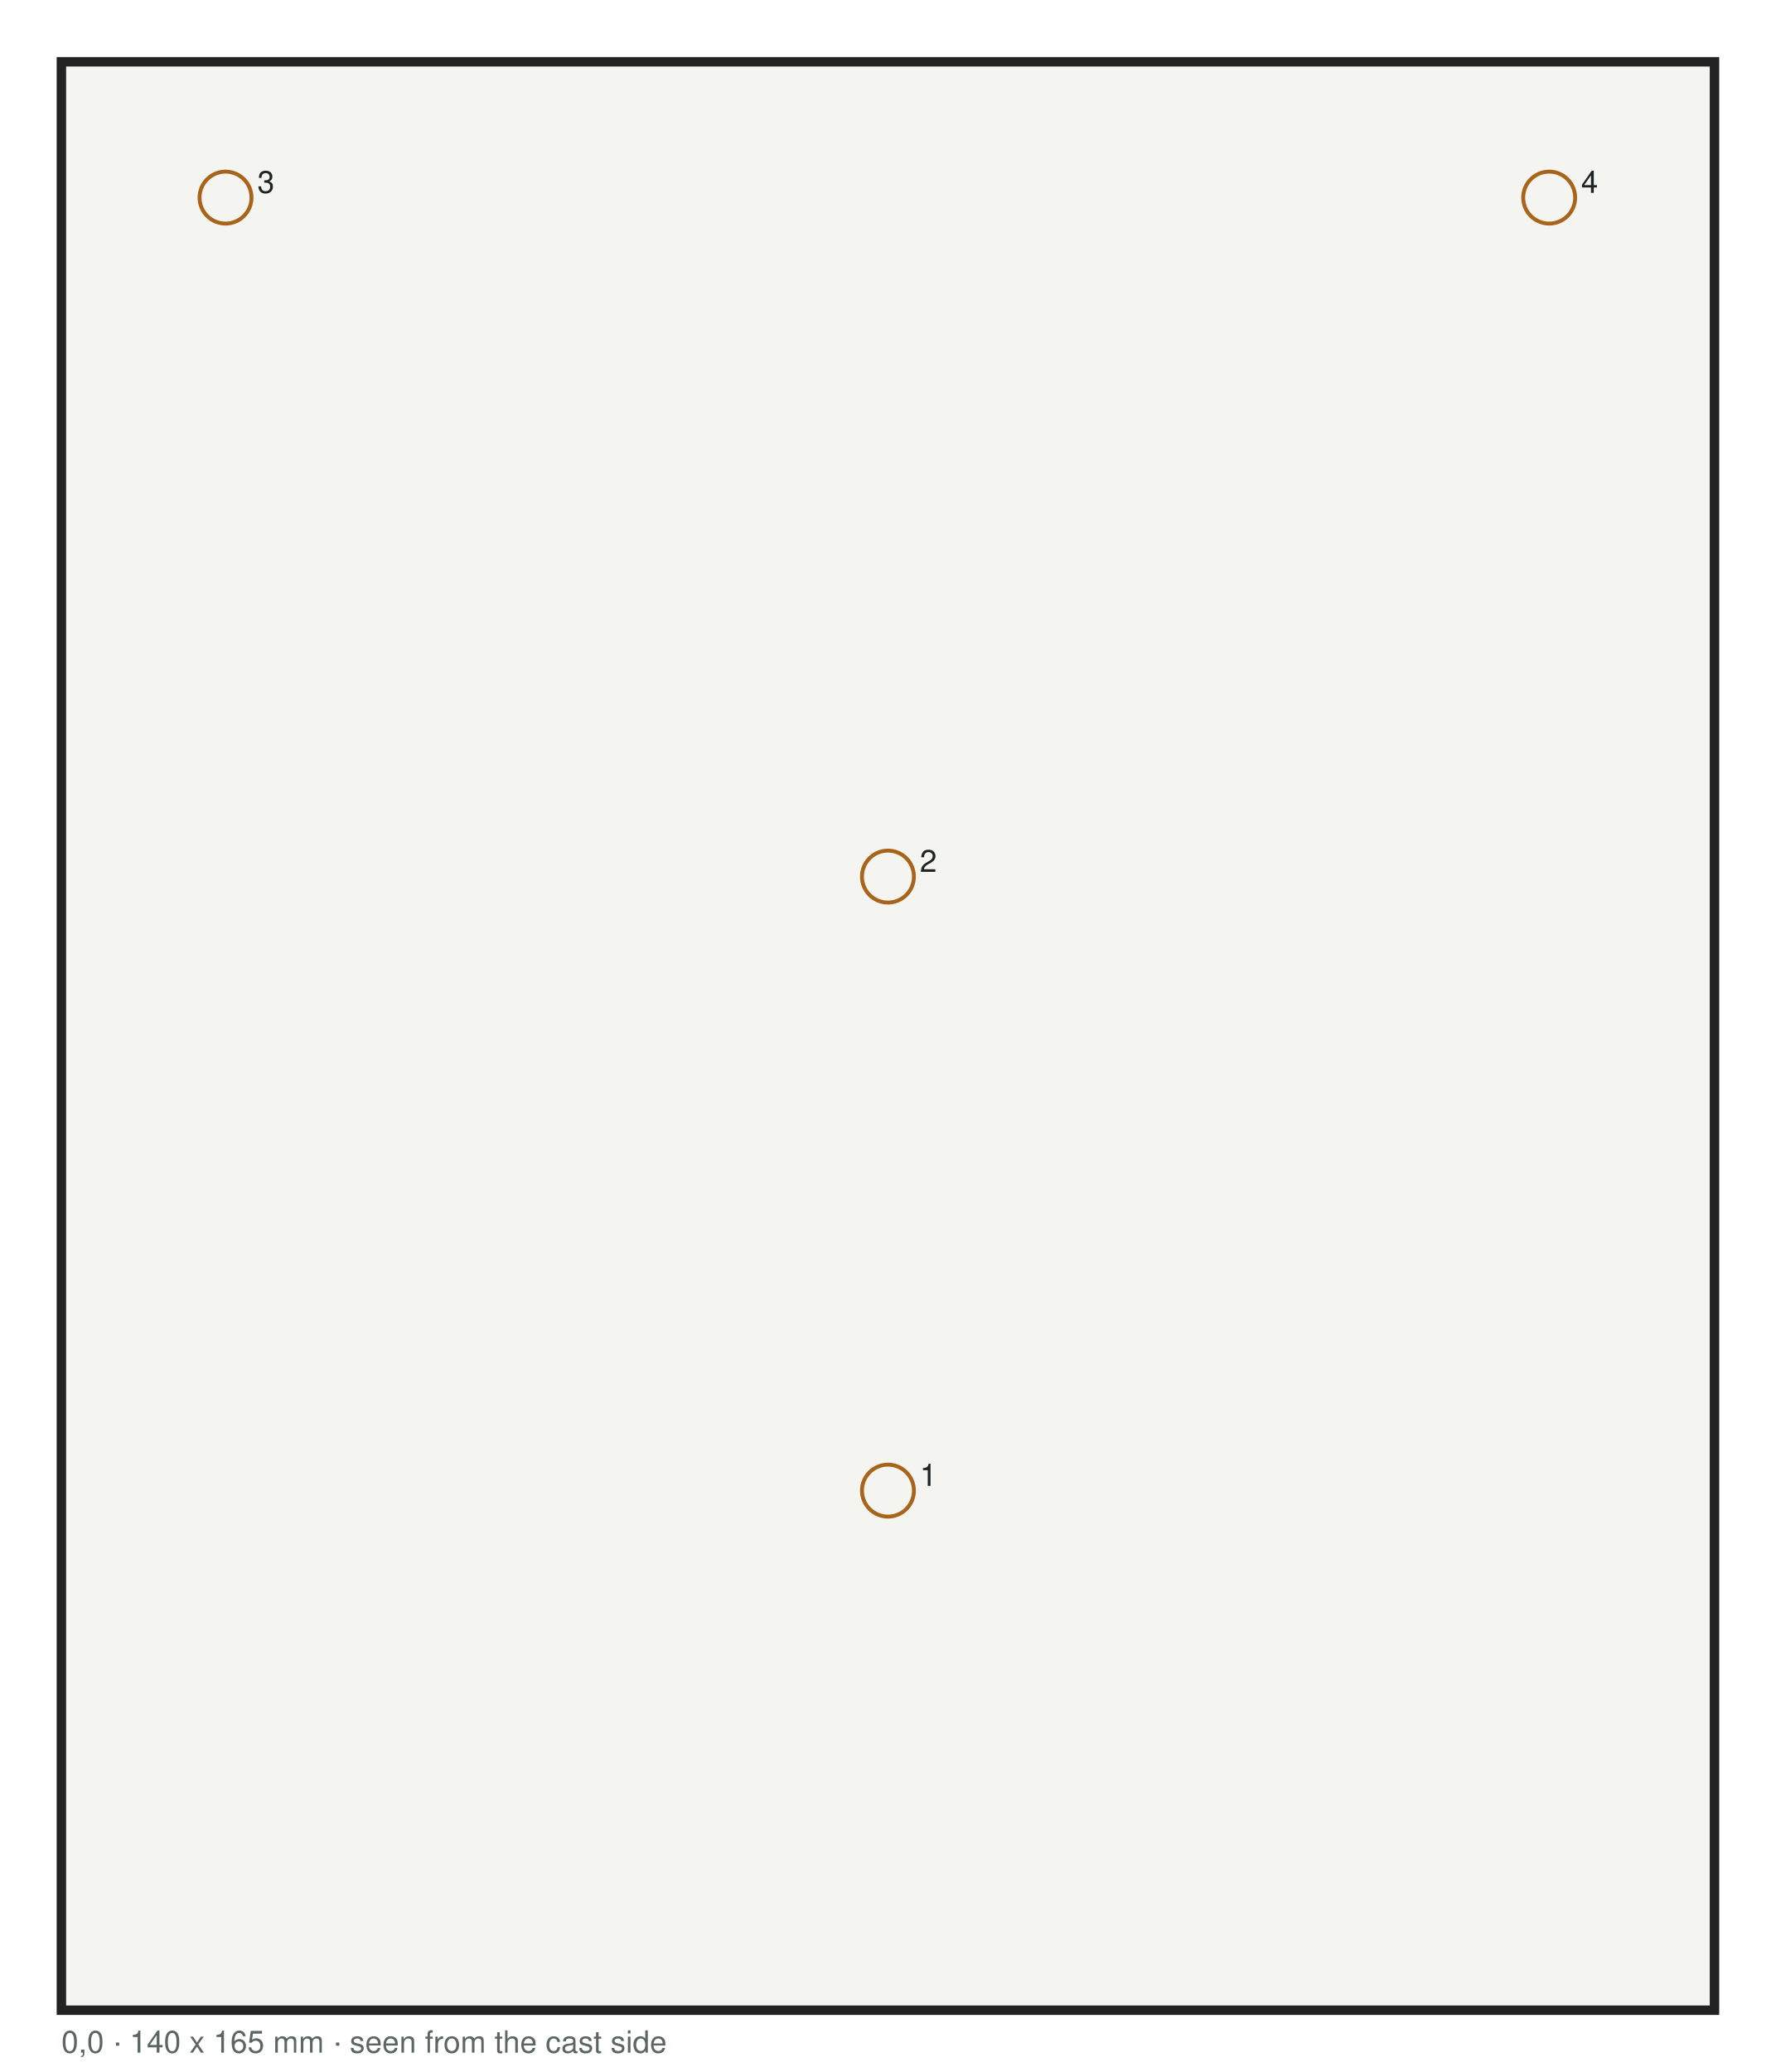
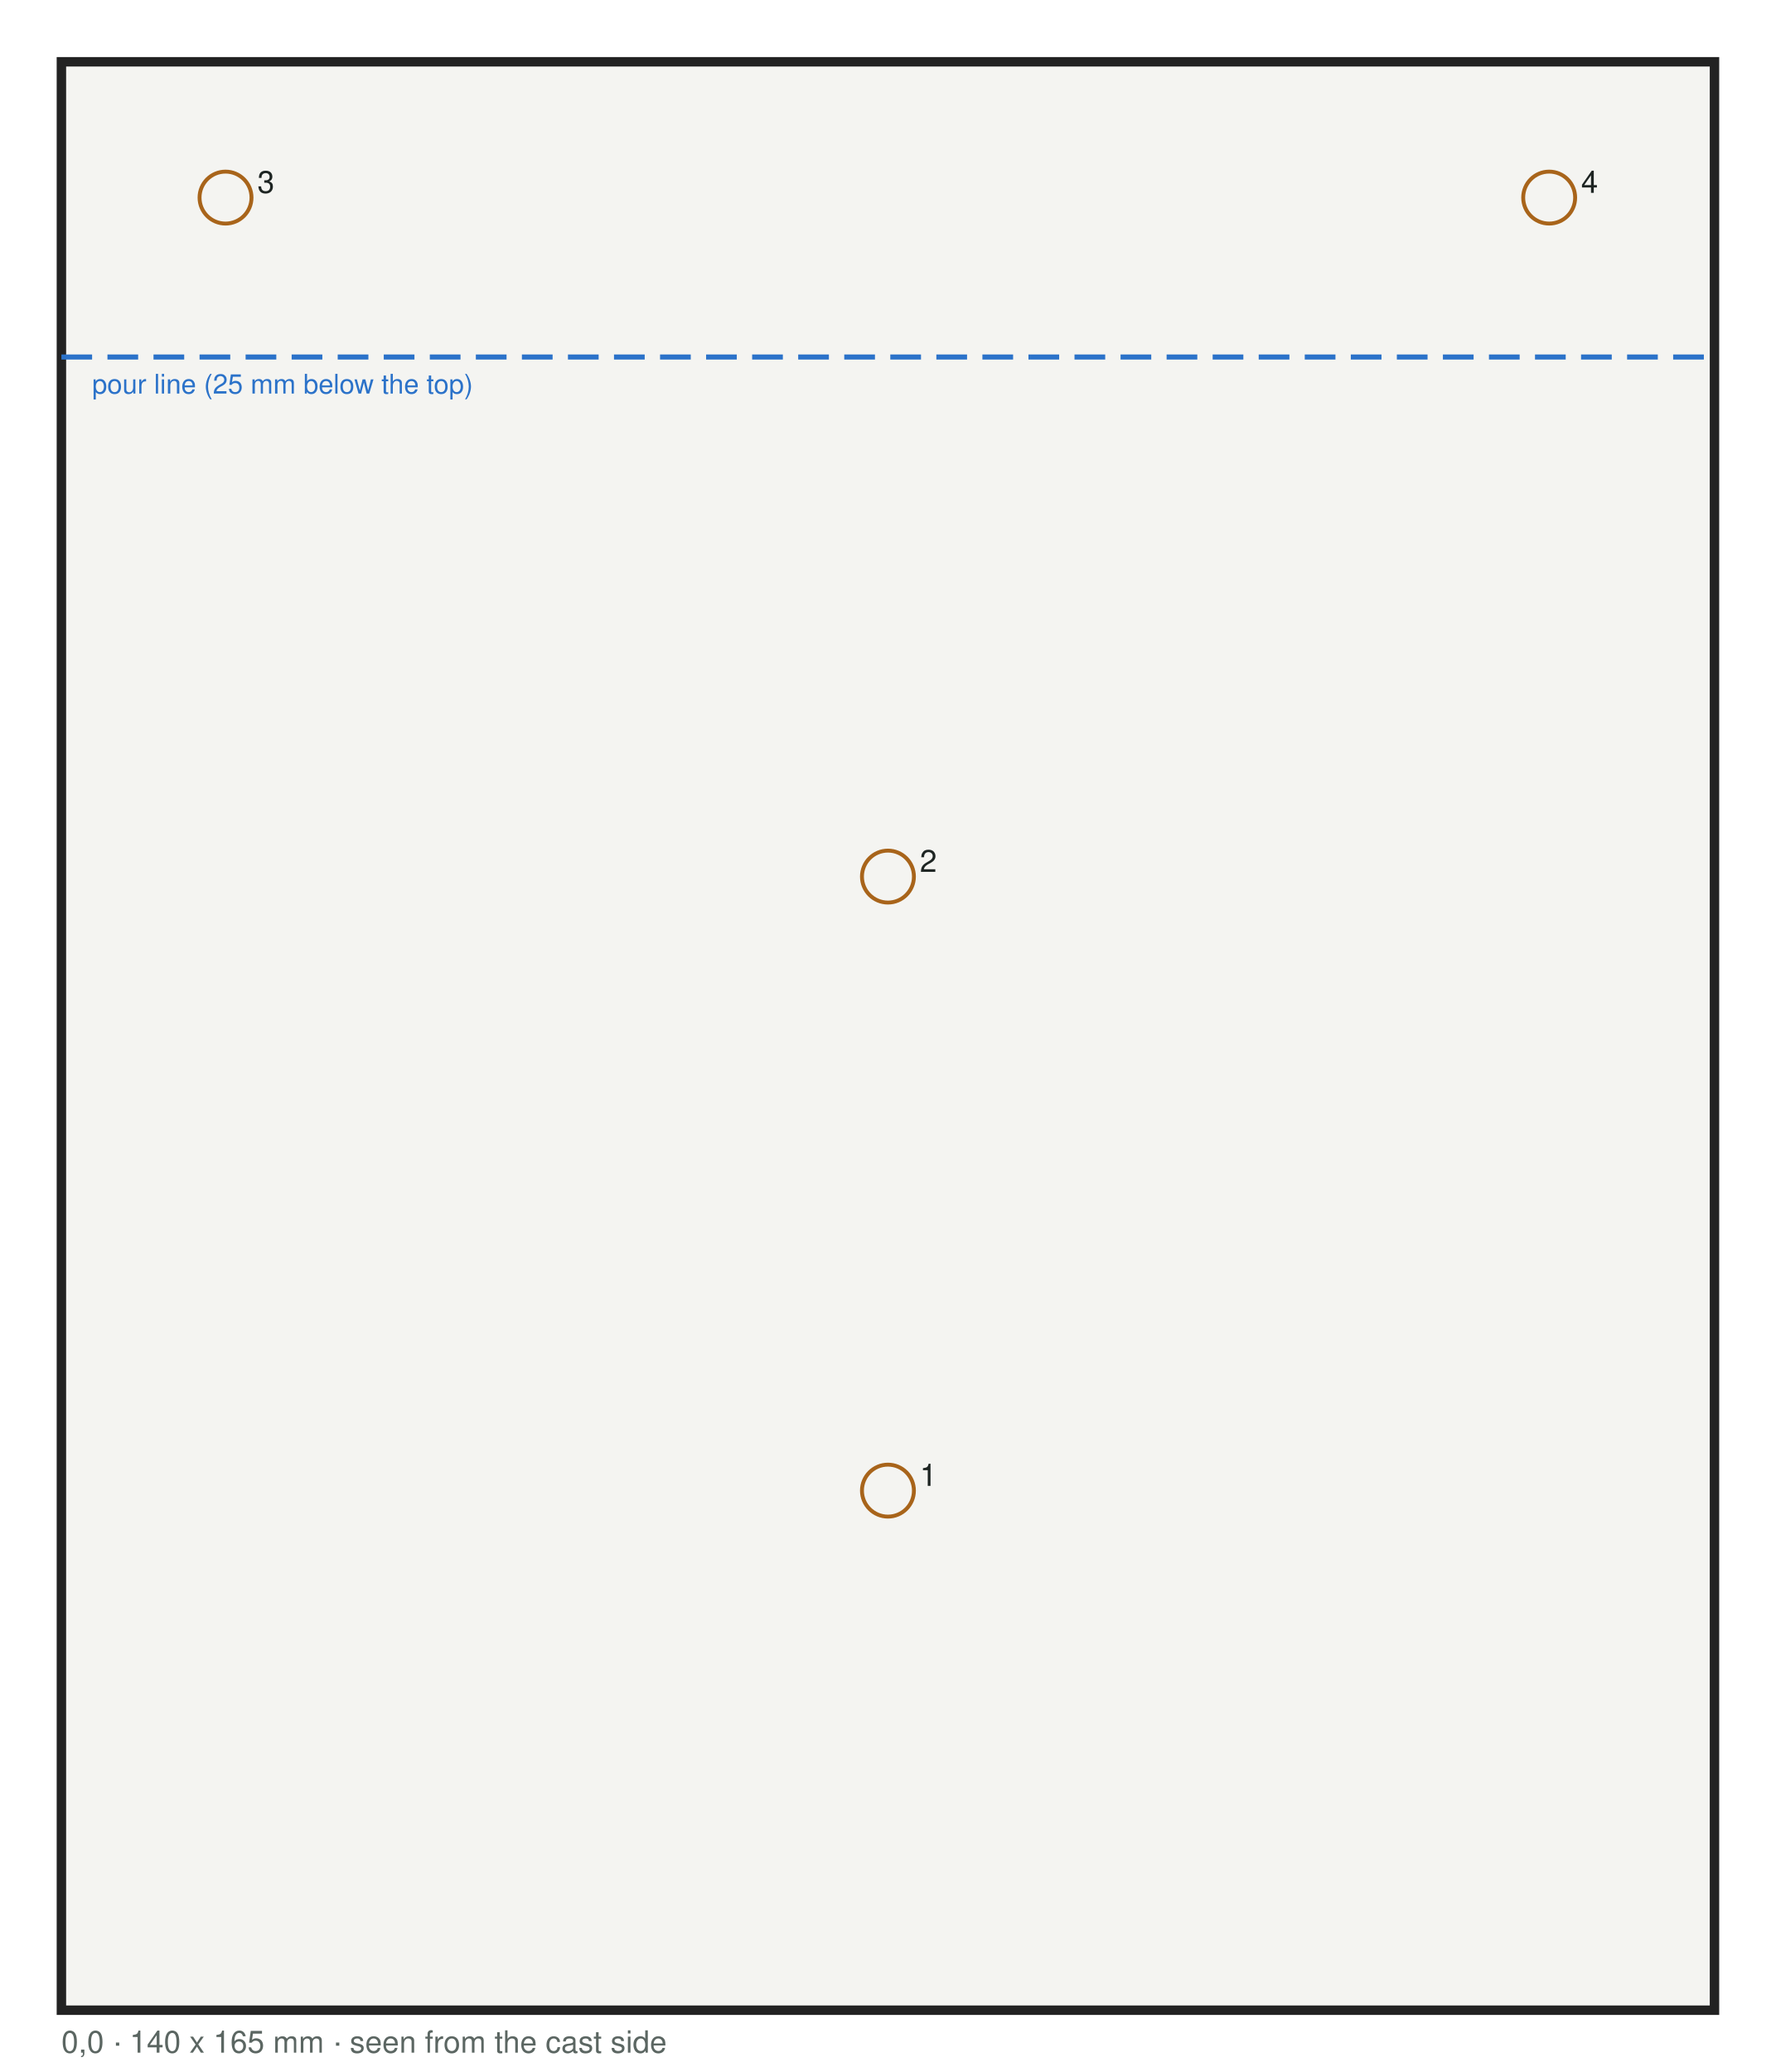
<svg xmlns="http://www.w3.org/2000/svg" viewBox="-5.2 -5.2 150.4 175.4" width="150mm" height="175mm" font-family="Helvetica, Arial, sans-serif">
  <polygon points="0.0,165.0 140.0,165.0 140.0,0.0 0.0,0.0" fill="#f4f4f1" stroke="#222" stroke-width="0.8" />
  <circle cx="70.0" cy="121.0" r="2.2" fill="none" stroke="#a8641a" stroke-width="0.33" />
  <text x="72.7" y="120.6" font-size="2.6" fill="#1d2422">1</text>
  <circle cx="70.0" cy="69.0" r="2.2" fill="none" stroke="#a8641a" stroke-width="0.33" />
  <text x="72.7" y="68.6" font-size="2.6" fill="#1d2422">2</text>
  <circle cx="13.9" cy="11.5" r="2.2" fill="none" stroke="#a8641a" stroke-width="0.33" />
  <text x="16.6" y="11.1" font-size="2.6" fill="#1d2422">3</text>
  <circle cx="126.0" cy="11.5" r="2.2" fill="none" stroke="#a8641a" stroke-width="0.33" />
  <text x="128.7" y="11.1" font-size="2.6" fill="#1d2422">4</text>
+   <line x1="0.0" y1="25.0" x2="140.0" y2="25.0" stroke="#2b72c9" stroke-width="0.43" stroke-dasharray="2.6,1.3" />
+   <text x="2.6" y="28.1" font-size="2.3" fill="#2b72c9">pour line (25 mm below the top)</text>
  <text x="0" y="168.6" font-size="2.6" fill="#5b6662">0,0 · 140 x 165 mm · seen from the cast side</text>
</svg>
